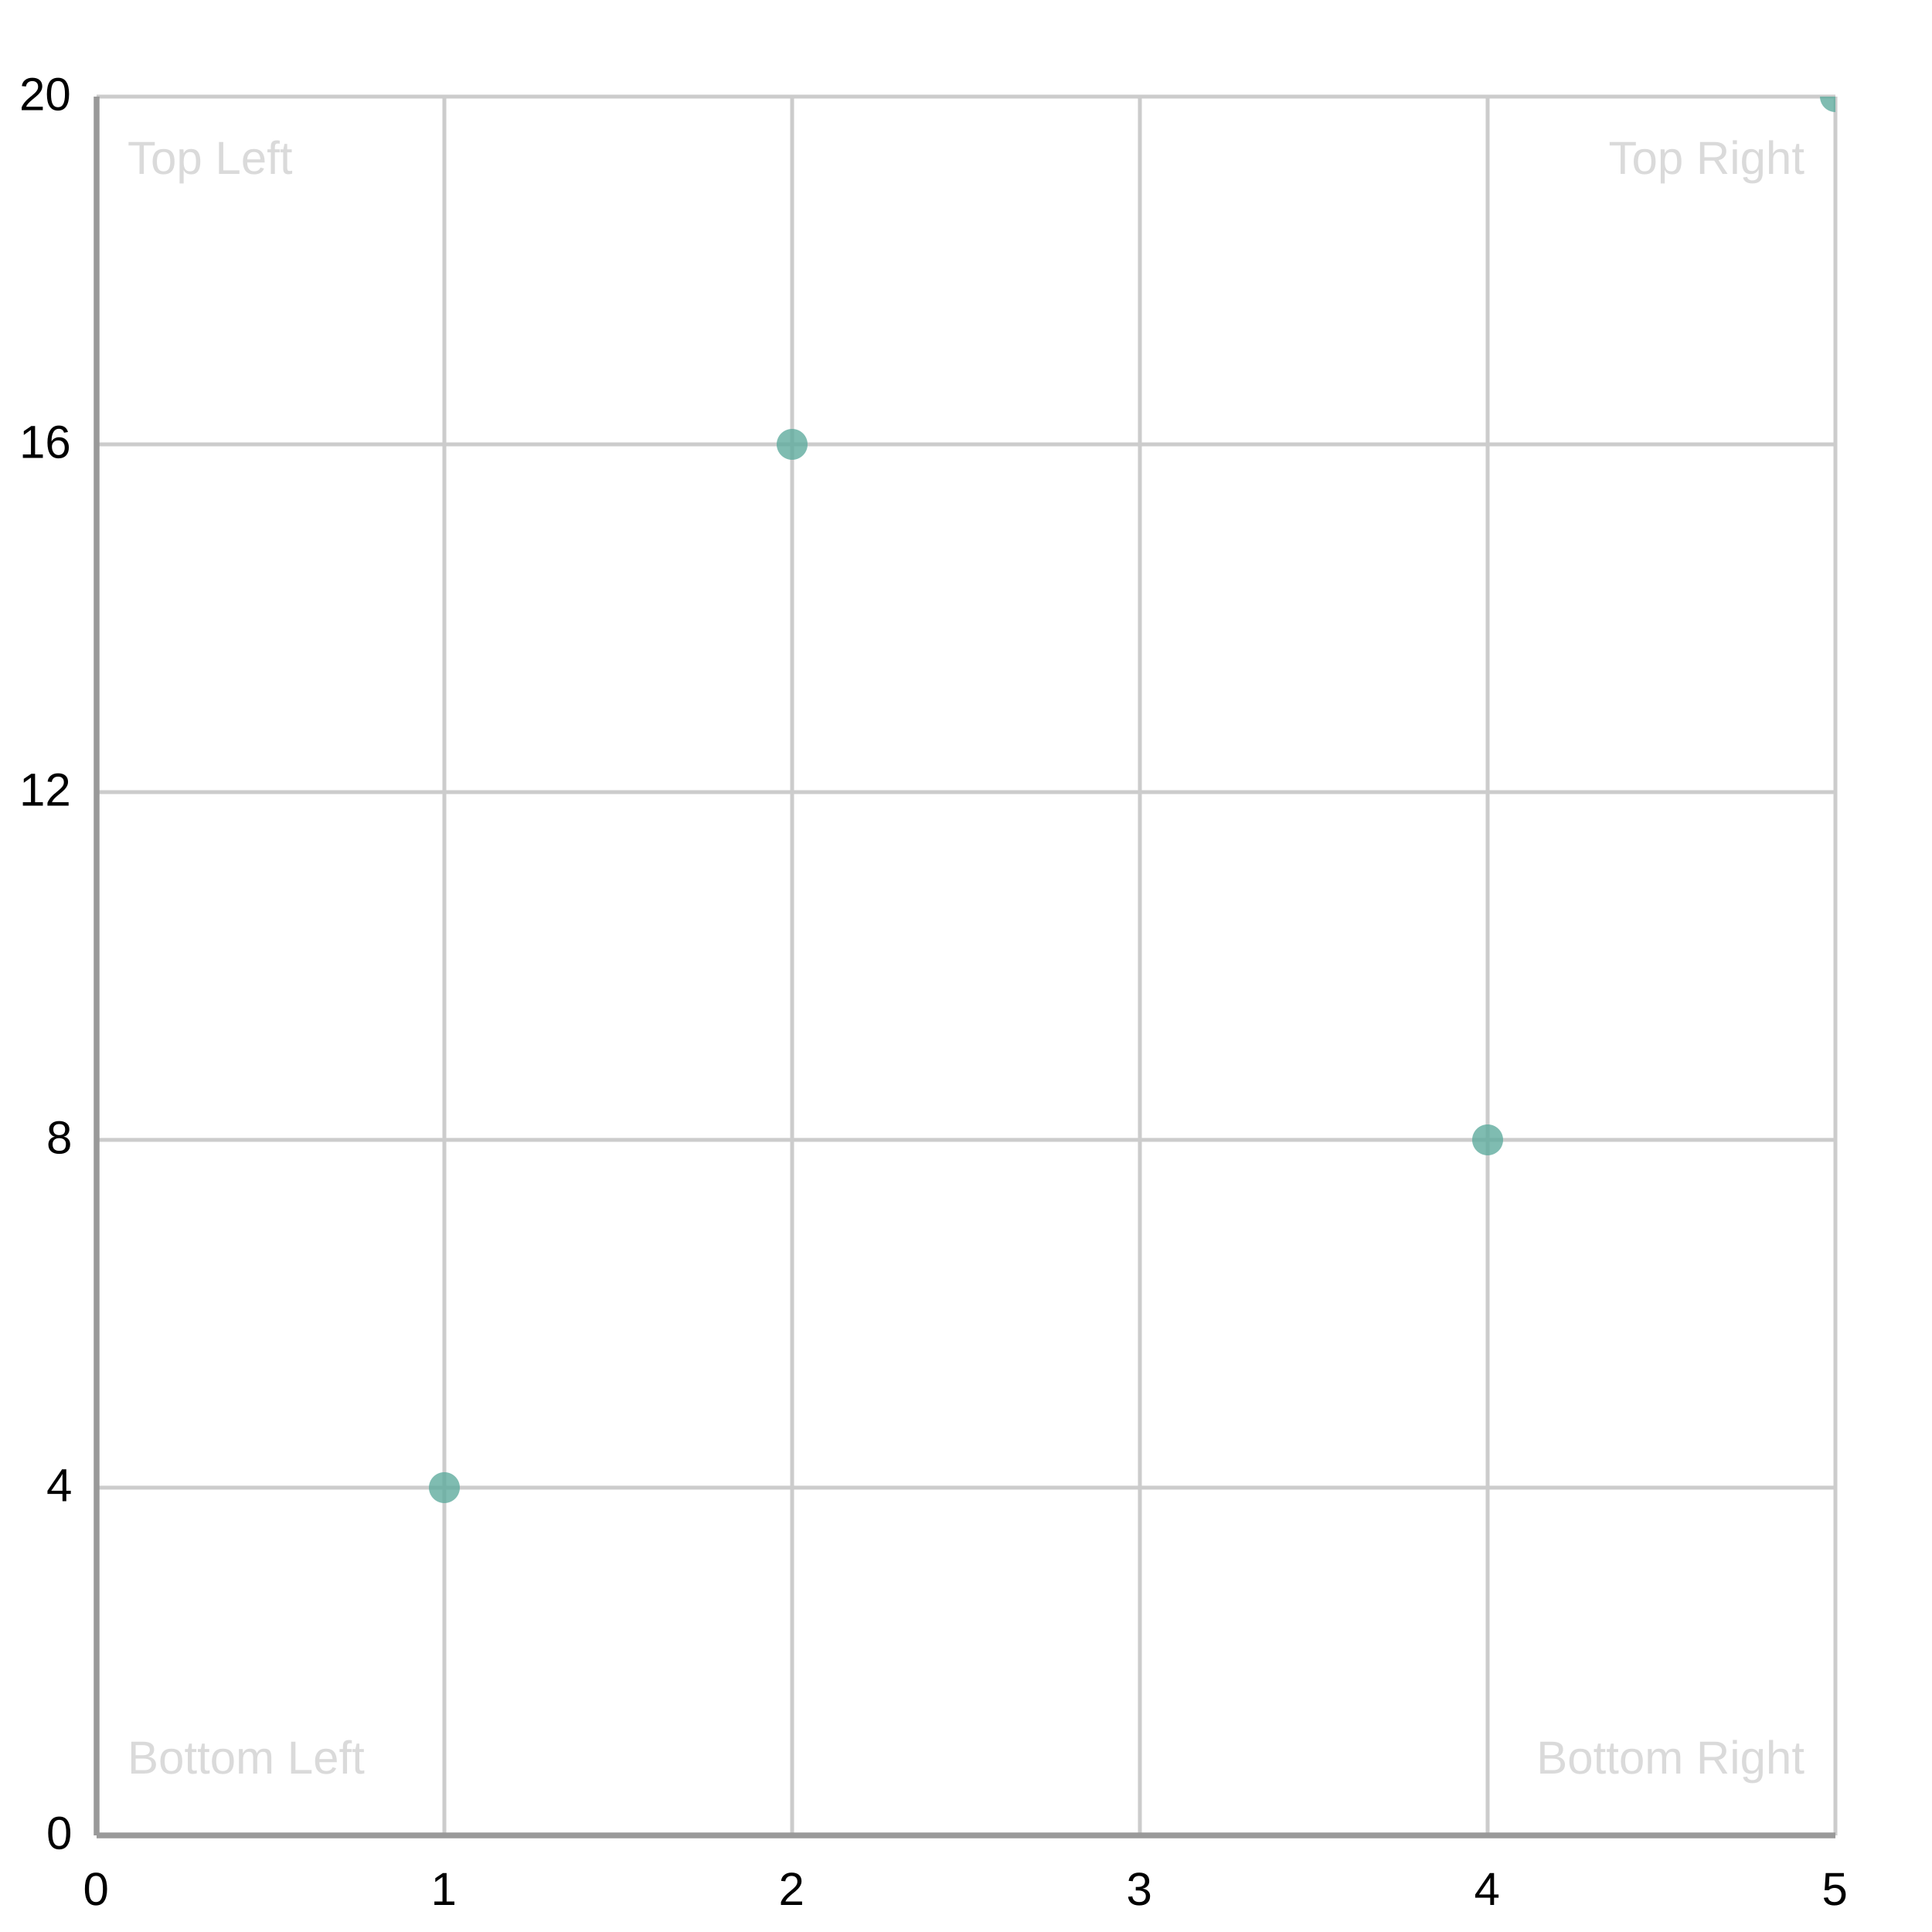
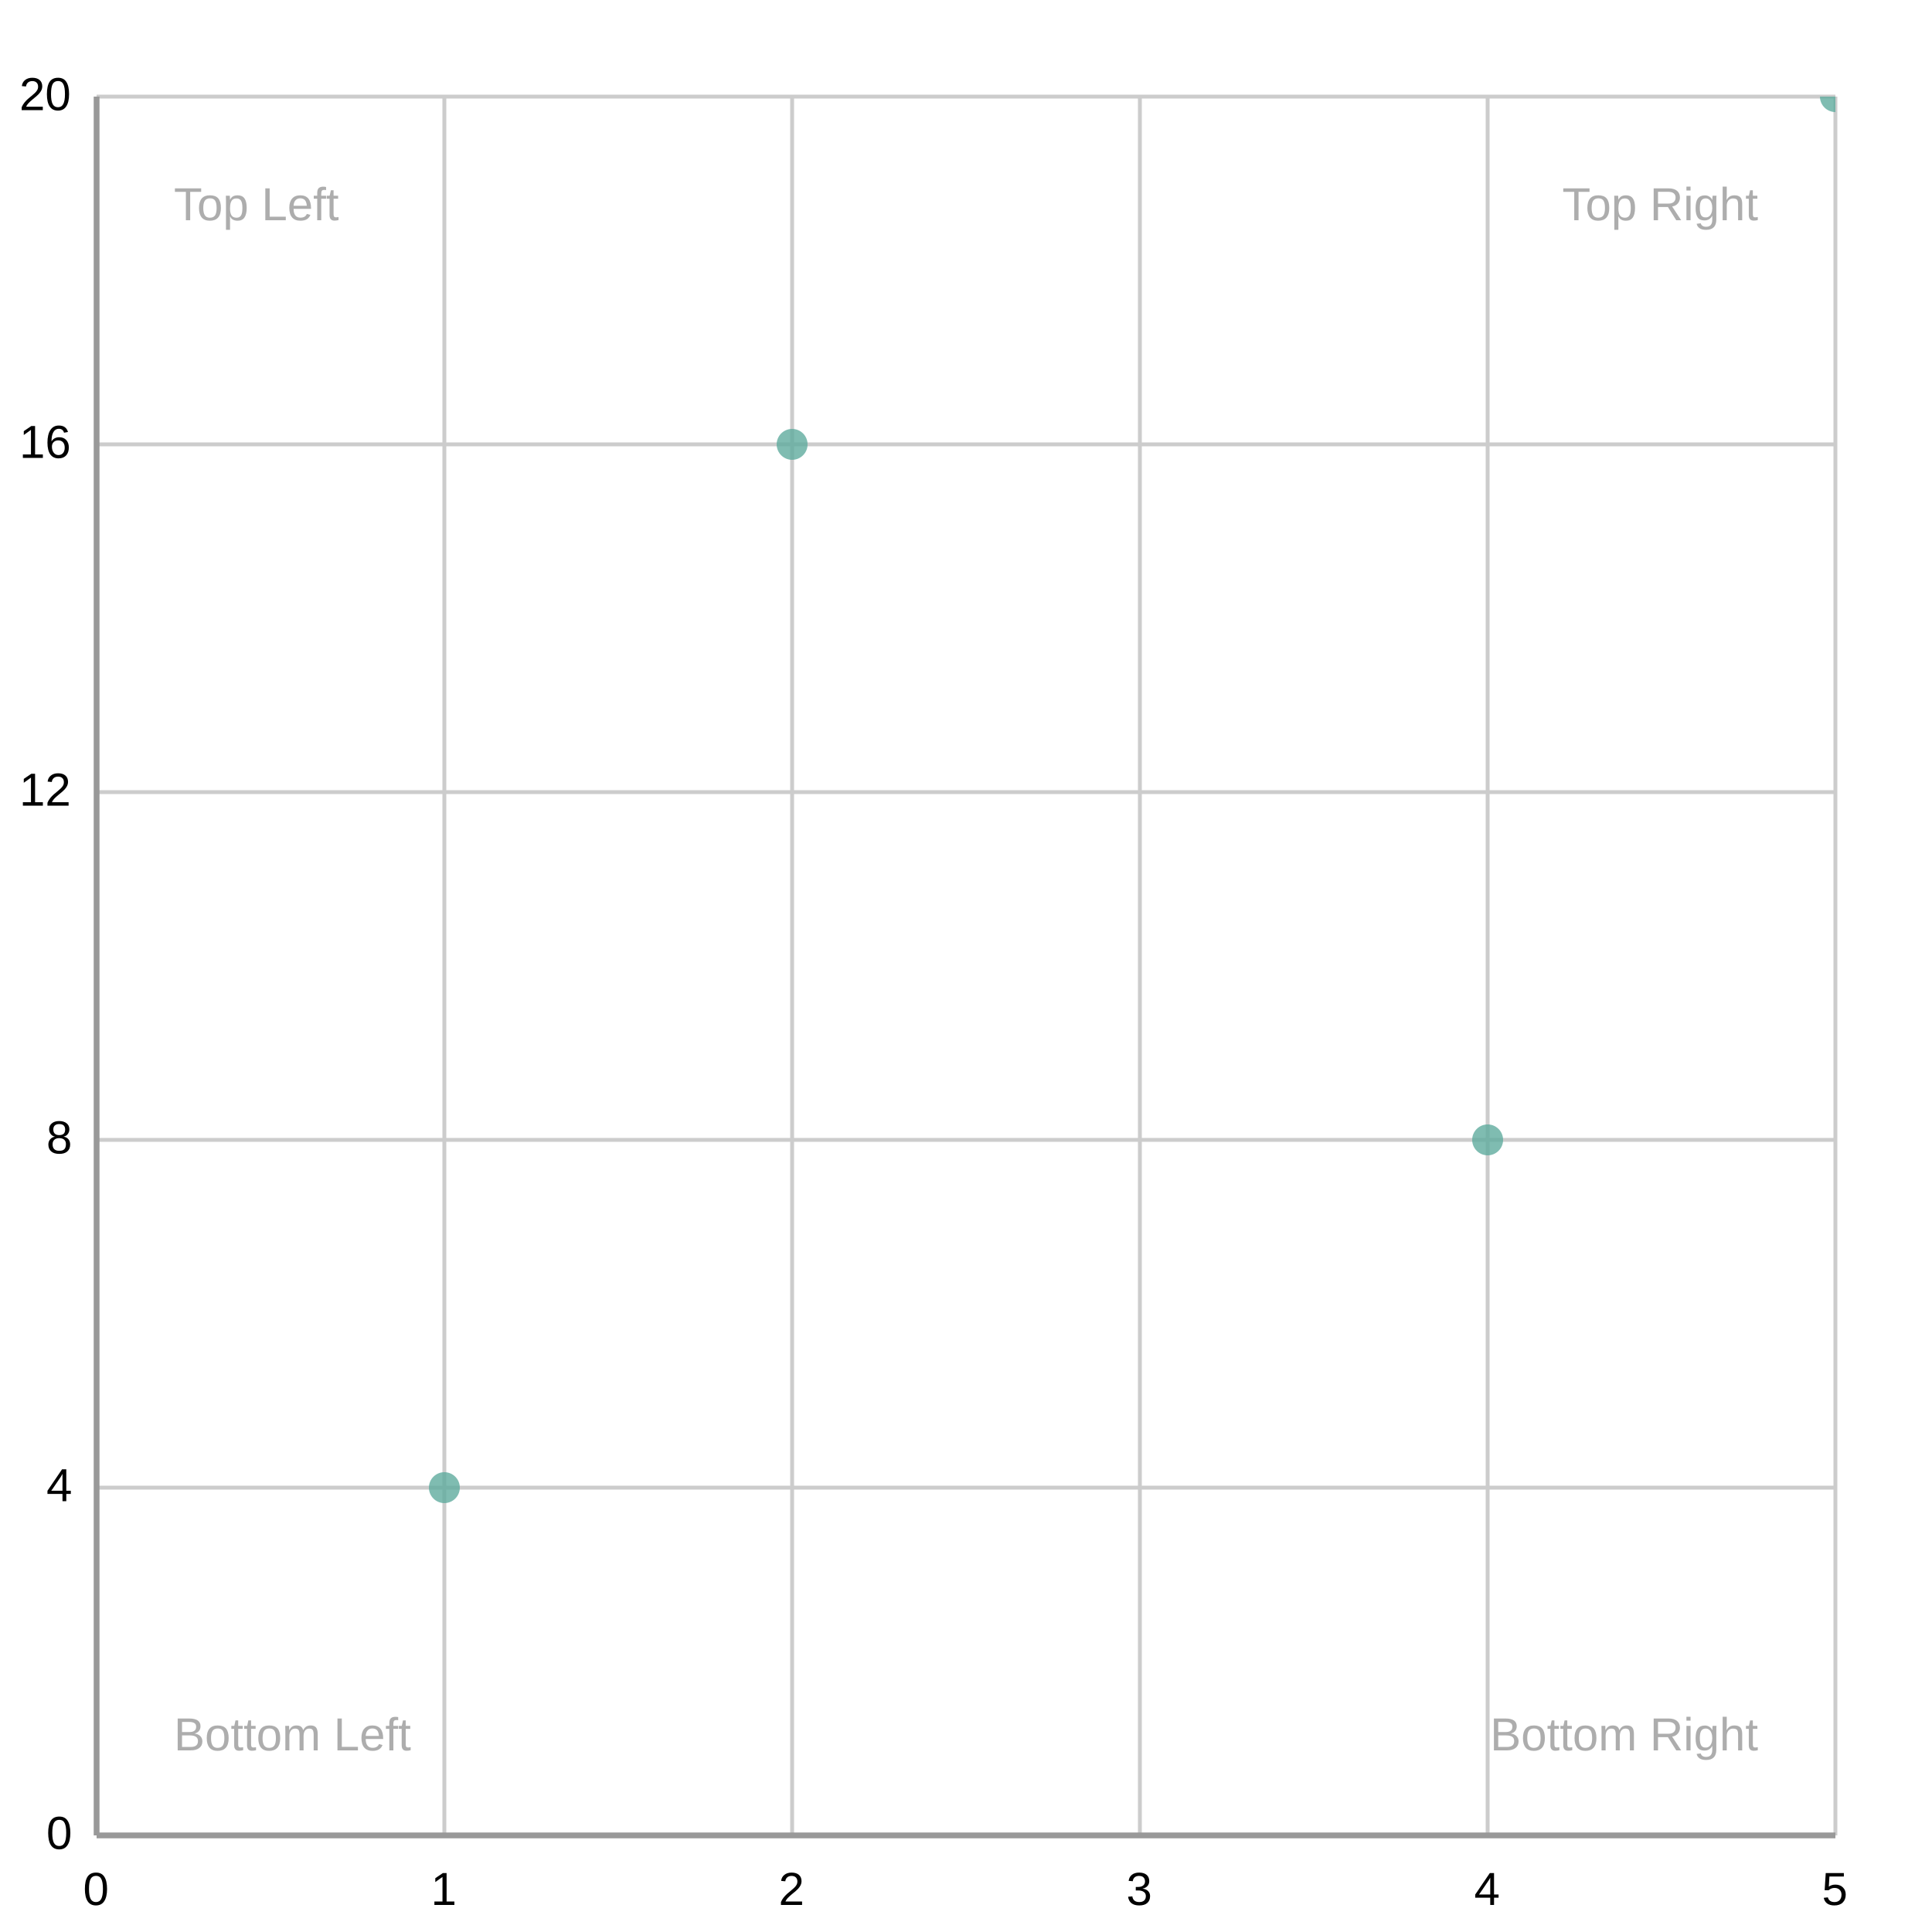
<svg xmlns="http://www.w3.org/2000/svg" width="500" height="500" viewBox="0 0 500 500">
  <path fill="#FFFFFF" d="M0 0 h500 v500 h-500 v-500Z" />
  <defs>
    <clipPath id="plot-clip">
      <rect x="0" y="0" width="450.0" height="450.0" />
    </clipPath>
  </defs>
  <g>
    <path stroke="#cccccc" stroke-dasharray="None" d="M0 0.0 h450.0 M0 90.0 h450.0 M0 180.0 h450.0 M0 270.0 h450.0 M0 360.0 h450.0 M0 450.0 h450.0" transform="translate(25.0, 25.0)" />
    <g font-size="12" font-family="Arial" fill="#000000" transform="translate(19.0, 25.0)">
      <text x="0" y="0.0" transform="translate(-14, 3.5)">20</text>
      <text x="0" y="90.0" transform="translate(-14, 3.5)">16</text>
      <text x="0" y="180.0" transform="translate(-14, 3.5)">12</text>
      <text x="0" y="270.0" transform="translate(-7, 3.5)">8</text>
      <text x="0" y="360.0" transform="translate(-7, 3.5)">4</text>
      <text x="0" y="450.0" transform="translate(-7, 3.5)">0</text>
    </g>
  </g>
  <g>
    <path stroke="#cccccc" stroke-dasharray="None" d="M450.0 0 v450.0 M360.0 0 v450.0 M270.0 0 v450.0 M180.0 0 v450.0 M90.0 0 v450.0 M0.0 0 v450.0" transform="translate(25.0, 25.0)" />
    <g font-size="12" font-family="Arial" fill="#000000" transform="translate(25.0, 43.0)">
      <text x="450.0" y="450.0" transform="translate(-3.5, 0)">5</text>
      <text x="360.0" y="450.0" transform="translate(-3.5, 0)">4</text>
      <text x="270.0" y="450.0" transform="translate(-3.5, 0)">3</text>
      <text x="180.0" y="450.0" transform="translate(-3.5, 0)">2</text>
      <text x="90.0" y="450.0" transform="translate(-3.5, 0)">1</text>
      <text x="0.0" y="450.0" transform="translate(-3.5, 0)">0</text>
    </g>
  </g>
  <g>
    <g opacity="0.8" transform="translate(-25.0, -25.0) rotate(180, 250.0, 250.0) scale(-1, 1) translate(-450.0, 0)" clip-path="url(#plot-clip)">
      <g fill="#5fab9e">
        <circle cx="90.0" cy="90.0" r="4" />
        <circle cx="180.0" cy="360.0" r="4" />
        <circle cx="360.0" cy="180.0" r="4" />
        <circle cx="450.0" cy="450.0" r="4" />
      </g>
    </g>
    <g transform="translate(-25.0, -25.0) rotate(180, 250.0, 250.0) scale(-1, 1) translate(-450.0, 0)">
      <g>
-         <text x="8" y="430.0" fill="#d1d1d1" font-size="12" font-family="Arial" text-anchor="start" opacity="0.8" transform="translate(8,430.0) scale(1,-1) translate(-8,-430.0)">Top Left</text>
-         <text x="442.0" y="430.0" fill="#d1d1d1" font-size="12" font-family="Arial" text-anchor="end" opacity="0.8" transform="translate(442.0,430.0) scale(1,-1) translate(-442.0,-430.0)">Top Right</text>
-         <text x="8" y="16.0" fill="#d1d1d1" font-size="12" font-family="Arial" text-anchor="start" opacity="0.8" transform="translate(8,16.0) scale(1,-1) translate(-8,-16.0)">Bottom Left</text>
-         <text x="442.0" y="16.0" fill="#d1d1d1" font-size="12" font-family="Arial" text-anchor="end" opacity="0.8" transform="translate(442.0,16.0) scale(1,-1) translate(-442.0,-16.0)">Bottom Right</text>
+         <text x="20.0" y="418.0" fill="#999999" font-size="12" font-family="Arial" text-anchor="start" opacity="0.8" transform="translate(20.0,418.0) scale(1,-1) translate(-20.0,-418.0)">Top Left</text>
+         <text x="430.0" y="418.0" fill="#999999" font-size="12" font-family="Arial" text-anchor="end" opacity="0.8" transform="translate(430.0,418.0) scale(1,-1) translate(-430.0,-418.0)">Top Right</text>
+         <text x="20.0" y="22.0" fill="#999999" font-size="12" font-family="Arial" text-anchor="start" opacity="0.8" transform="translate(20.0,22.0) scale(1,-1) translate(-20.0,-22.0)">Bottom Left</text>
+         <text x="430.0" y="22.0" fill="#999999" font-size="12" font-family="Arial" text-anchor="end" opacity="0.8" transform="translate(430.0,22.0) scale(1,-1) translate(-430.0,-22.0)">Bottom Right</text>
      </g>
    </g>
  </g>
  <path d="M25.0 25.0 v450.0 M25.0 475.0 h450.0" stroke="#999" stroke-width="1.5" fill="none" />
</svg>
